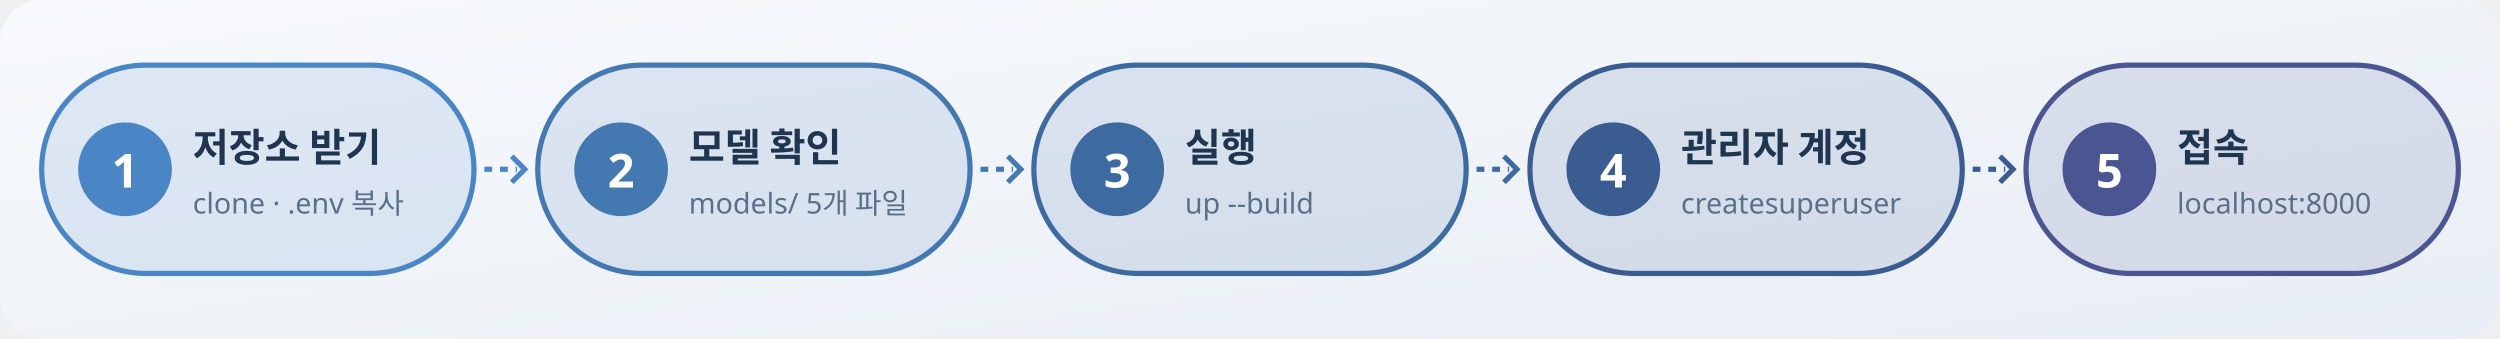
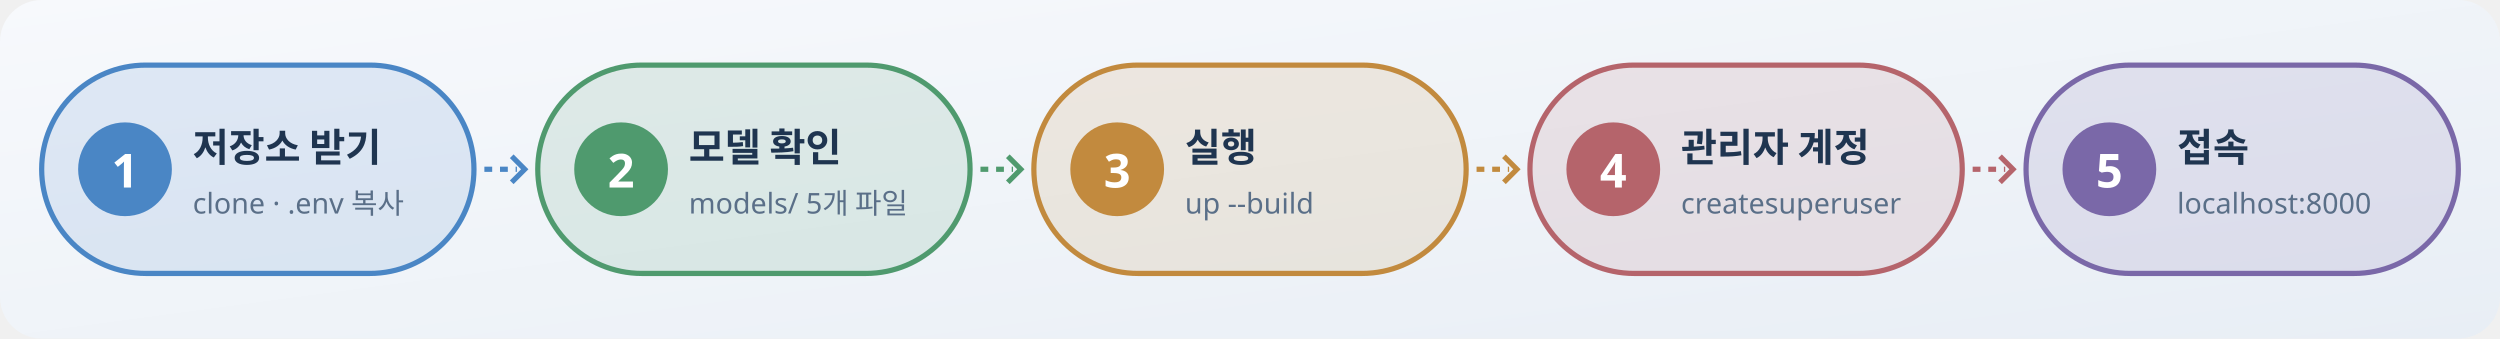
<svg xmlns="http://www.w3.org/2000/svg" width="960" height="130" viewBox="0 0 960 130" font-family="'Pretendard','Malgun Gothic','Apple SD Gothic Neo','Noto Sans KR',sans-serif">
  <defs>
    <linearGradient id="bg" x1="0" y1="0" x2="1" y2="1">
      <stop offset="0" stop-color="#f7f9fc" />
      <stop offset="1" stop-color="#e8eef5" />
    </linearGradient>
  </defs>
  <rect width="960" height="130" rx="16" fill="url(#bg)" />
  <rect x="16.0" y="25" width="166" height="80" rx="40" fill="#4a86c5" fill-opacity="0.14" stroke="#4a86c5" stroke-width="2" />
  <circle cx="48.0" cy="65" r="18" fill="#4a86c5" />
  <text x="48.0" y="72" text-anchor="middle" font-size="18" font-weight="700" fill="#ffffff">1</text>
  <text x="74.0" y="62" font-size="15" font-weight="700" fill="#1f3550">저장소 받기</text>
  <text x="74.0" y="82" font-size="11" fill="#5a6f88">clone · .env 복사</text>
  <path d="M186.0 65 l12.5 0" stroke="#4a86c5" stroke-width="2" stroke-dasharray="3 3" />
  <path d="M196.5 60 l5 5 l-5 5" fill="none" stroke="#4a86c5" stroke-width="2" />
-   <rect x="206.5" y="25" width="166" height="80" rx="40" fill="#4378b0" fill-opacity="0.14" stroke="#4378b0" stroke-width="2" />
-   <circle cx="238.5" cy="65" r="18" fill="#4378b0" />
+   <rect x="206.5" y="25" width="166" height="80" rx="40" fill="#4f9a6e" fill-opacity="0.14" stroke="#4f9a6e" stroke-width="2" />
+   <circle cx="238.5" cy="65" r="18" fill="#4f9a6e" />
  <text x="238.5" y="72" text-anchor="middle" font-size="18" font-weight="700" fill="#ffffff">2</text>
  <text x="264.5" y="62" font-size="15" font-weight="700" fill="#1f3550">모델 확인</text>
  <text x="264.5" y="82" font-size="11" fill="#5a6f88">models/ 5개 파일</text>
-   <path d="M376.5 65 l12.5 0" stroke="#4378b0" stroke-width="2" stroke-dasharray="3 3" />
-   <path d="M387.0 60 l5 5 l-5 5" fill="none" stroke="#4378b0" stroke-width="2" />
-   <rect x="397.0" y="25" width="166" height="80" rx="40" fill="#3d6aa0" fill-opacity="0.14" stroke="#3d6aa0" stroke-width="2" />
-   <circle cx="429.0" cy="65" r="18" fill="#3d6aa0" />
+   <path d="M376.5 65 l12.5 0" stroke="#4f9a6e" stroke-width="2" stroke-dasharray="3 3" />
+   <path d="M387.0 60 l5 5 l-5 5" fill="none" stroke="#4f9a6e" stroke-width="2" />
+   <rect x="397.0" y="25" width="166" height="80" rx="40" fill="#c28a3e" fill-opacity="0.14" stroke="#c28a3e" stroke-width="2" />
+   <circle cx="429.0" cy="65" r="18" fill="#c28a3e" />
  <text x="429.0" y="72" text-anchor="middle" font-size="18" font-weight="700" fill="#ffffff">3</text>
  <text x="455.0" y="62" font-size="15" font-weight="700" fill="#1f3550">실행</text>
  <text x="455.0" y="82" font-size="11" fill="#5a6f88">up --build</text>
-   <path d="M567.0 65 l12.5 0" stroke="#3d6aa0" stroke-width="2" stroke-dasharray="3 3" />
-   <path d="M577.5 60 l5 5 l-5 5" fill="none" stroke="#3d6aa0" stroke-width="2" />
-   <rect x="587.5" y="25" width="166" height="80" rx="40" fill="#3a5c91" fill-opacity="0.14" stroke="#3a5c91" stroke-width="2" />
-   <circle cx="619.5" cy="65" r="18" fill="#3a5c91" />
+   <path d="M567.0 65 l12.5 0" stroke="#c28a3e" stroke-width="2" stroke-dasharray="3 3" />
+   <path d="M577.5 60 l5 5 l-5 5" fill="none" stroke="#c28a3e" stroke-width="2" />
+   <rect x="587.5" y="25" width="166" height="80" rx="40" fill="#b5646b" fill-opacity="0.14" stroke="#b5646b" stroke-width="2" />
+   <circle cx="619.5" cy="65" r="18" fill="#b5646b" />
  <text x="619.5" y="72" text-anchor="middle" font-size="18" font-weight="700" fill="#ffffff">4</text>
  <text x="645.5" y="62" font-size="15" font-weight="700" fill="#1f3550">관리자 계정</text>
  <text x="645.5" y="82" font-size="11" fill="#5a6f88">createsuperuser</text>
-   <path d="M757.5 65 l12.5 0" stroke="#3a5c91" stroke-width="2" stroke-dasharray="3 3" />
-   <path d="M768.0 60 l5 5 l-5 5" fill="none" stroke="#3a5c91" stroke-width="2" />
-   <rect x="778.0" y="25" width="166" height="80" rx="40" fill="#4b5592" fill-opacity="0.14" stroke="#4b5592" stroke-width="2" />
-   <circle cx="810.0" cy="65" r="18" fill="#4b5592" />
+   <path d="M757.5 65 l12.5 0" stroke="#b5646b" stroke-width="2" stroke-dasharray="3 3" />
+   <path d="M768.0 60 l5 5 l-5 5" fill="none" stroke="#b5646b" stroke-width="2" />
+   <rect x="778.0" y="25" width="166" height="80" rx="40" fill="#7a68a8" fill-opacity="0.14" stroke="#7a68a8" stroke-width="2" />
+   <circle cx="810.0" cy="65" r="18" fill="#7a68a8" />
  <text x="810.0" y="72" text-anchor="middle" font-size="18" font-weight="700" fill="#ffffff">5</text>
  <text x="836.0" y="62" font-size="15" font-weight="700" fill="#1f3550">접속</text>
  <text x="836.0" y="82" font-size="11" fill="#5a6f88">localhost:8000</text>
</svg>
